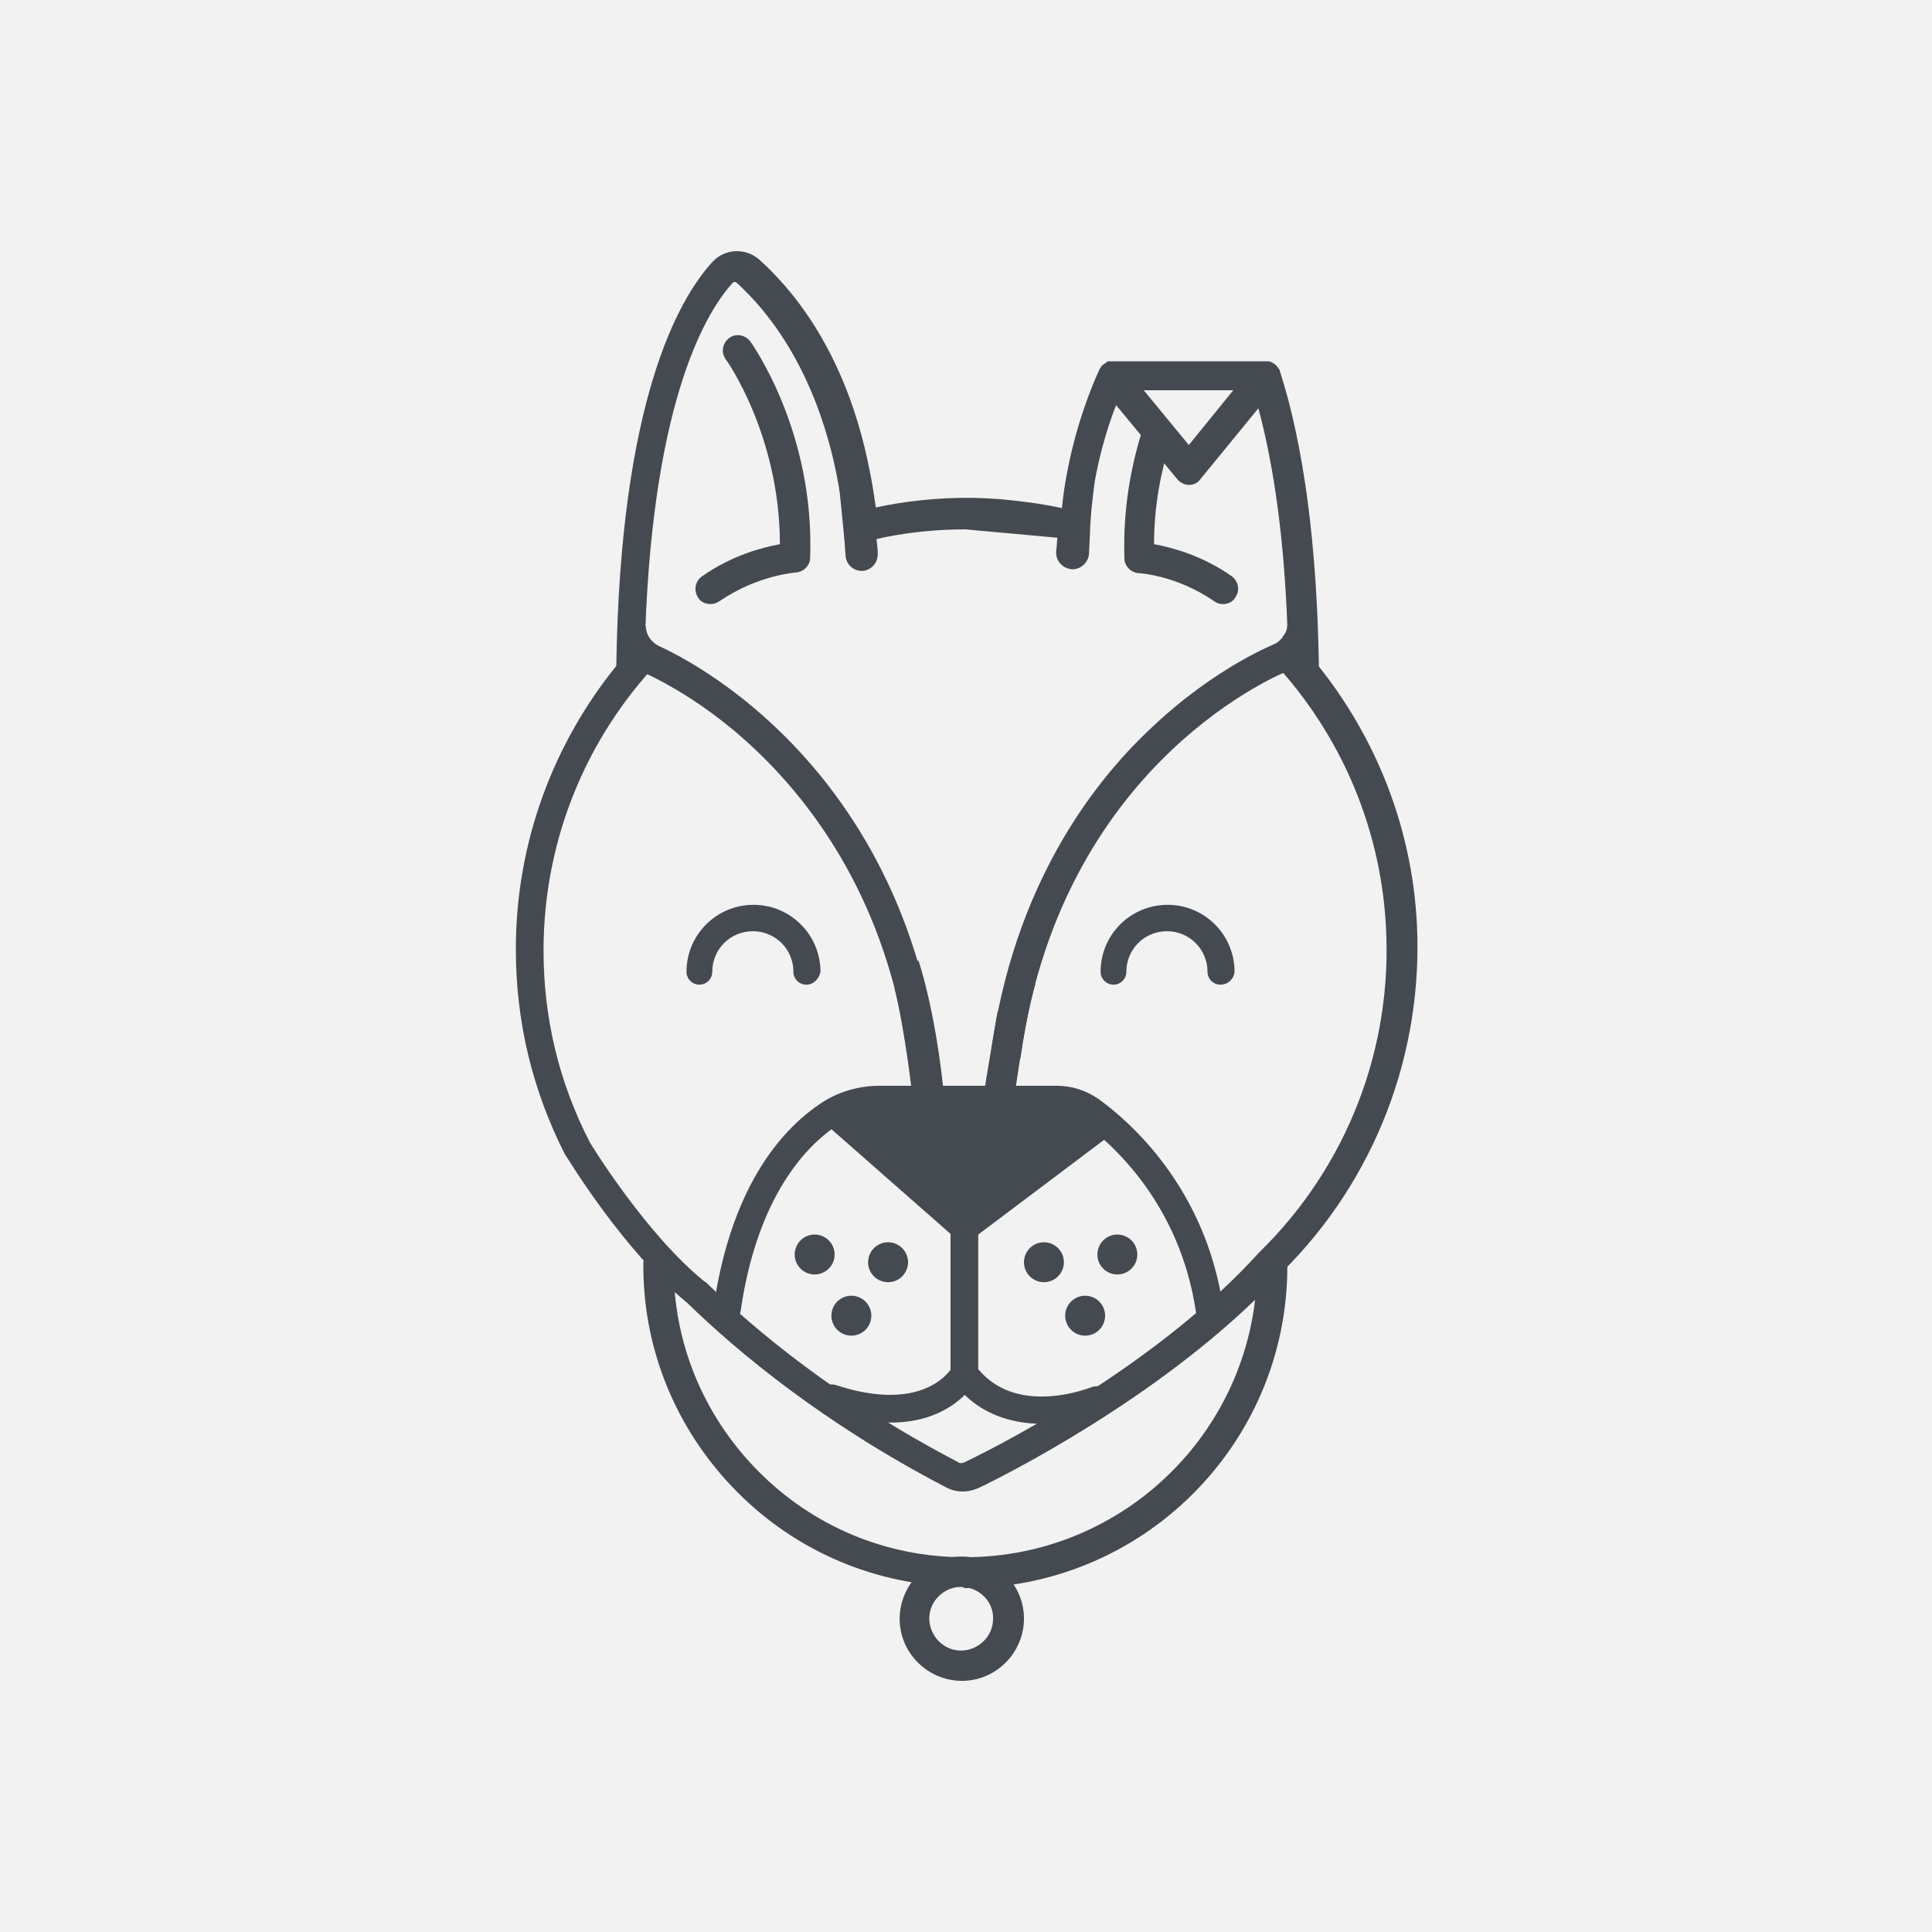
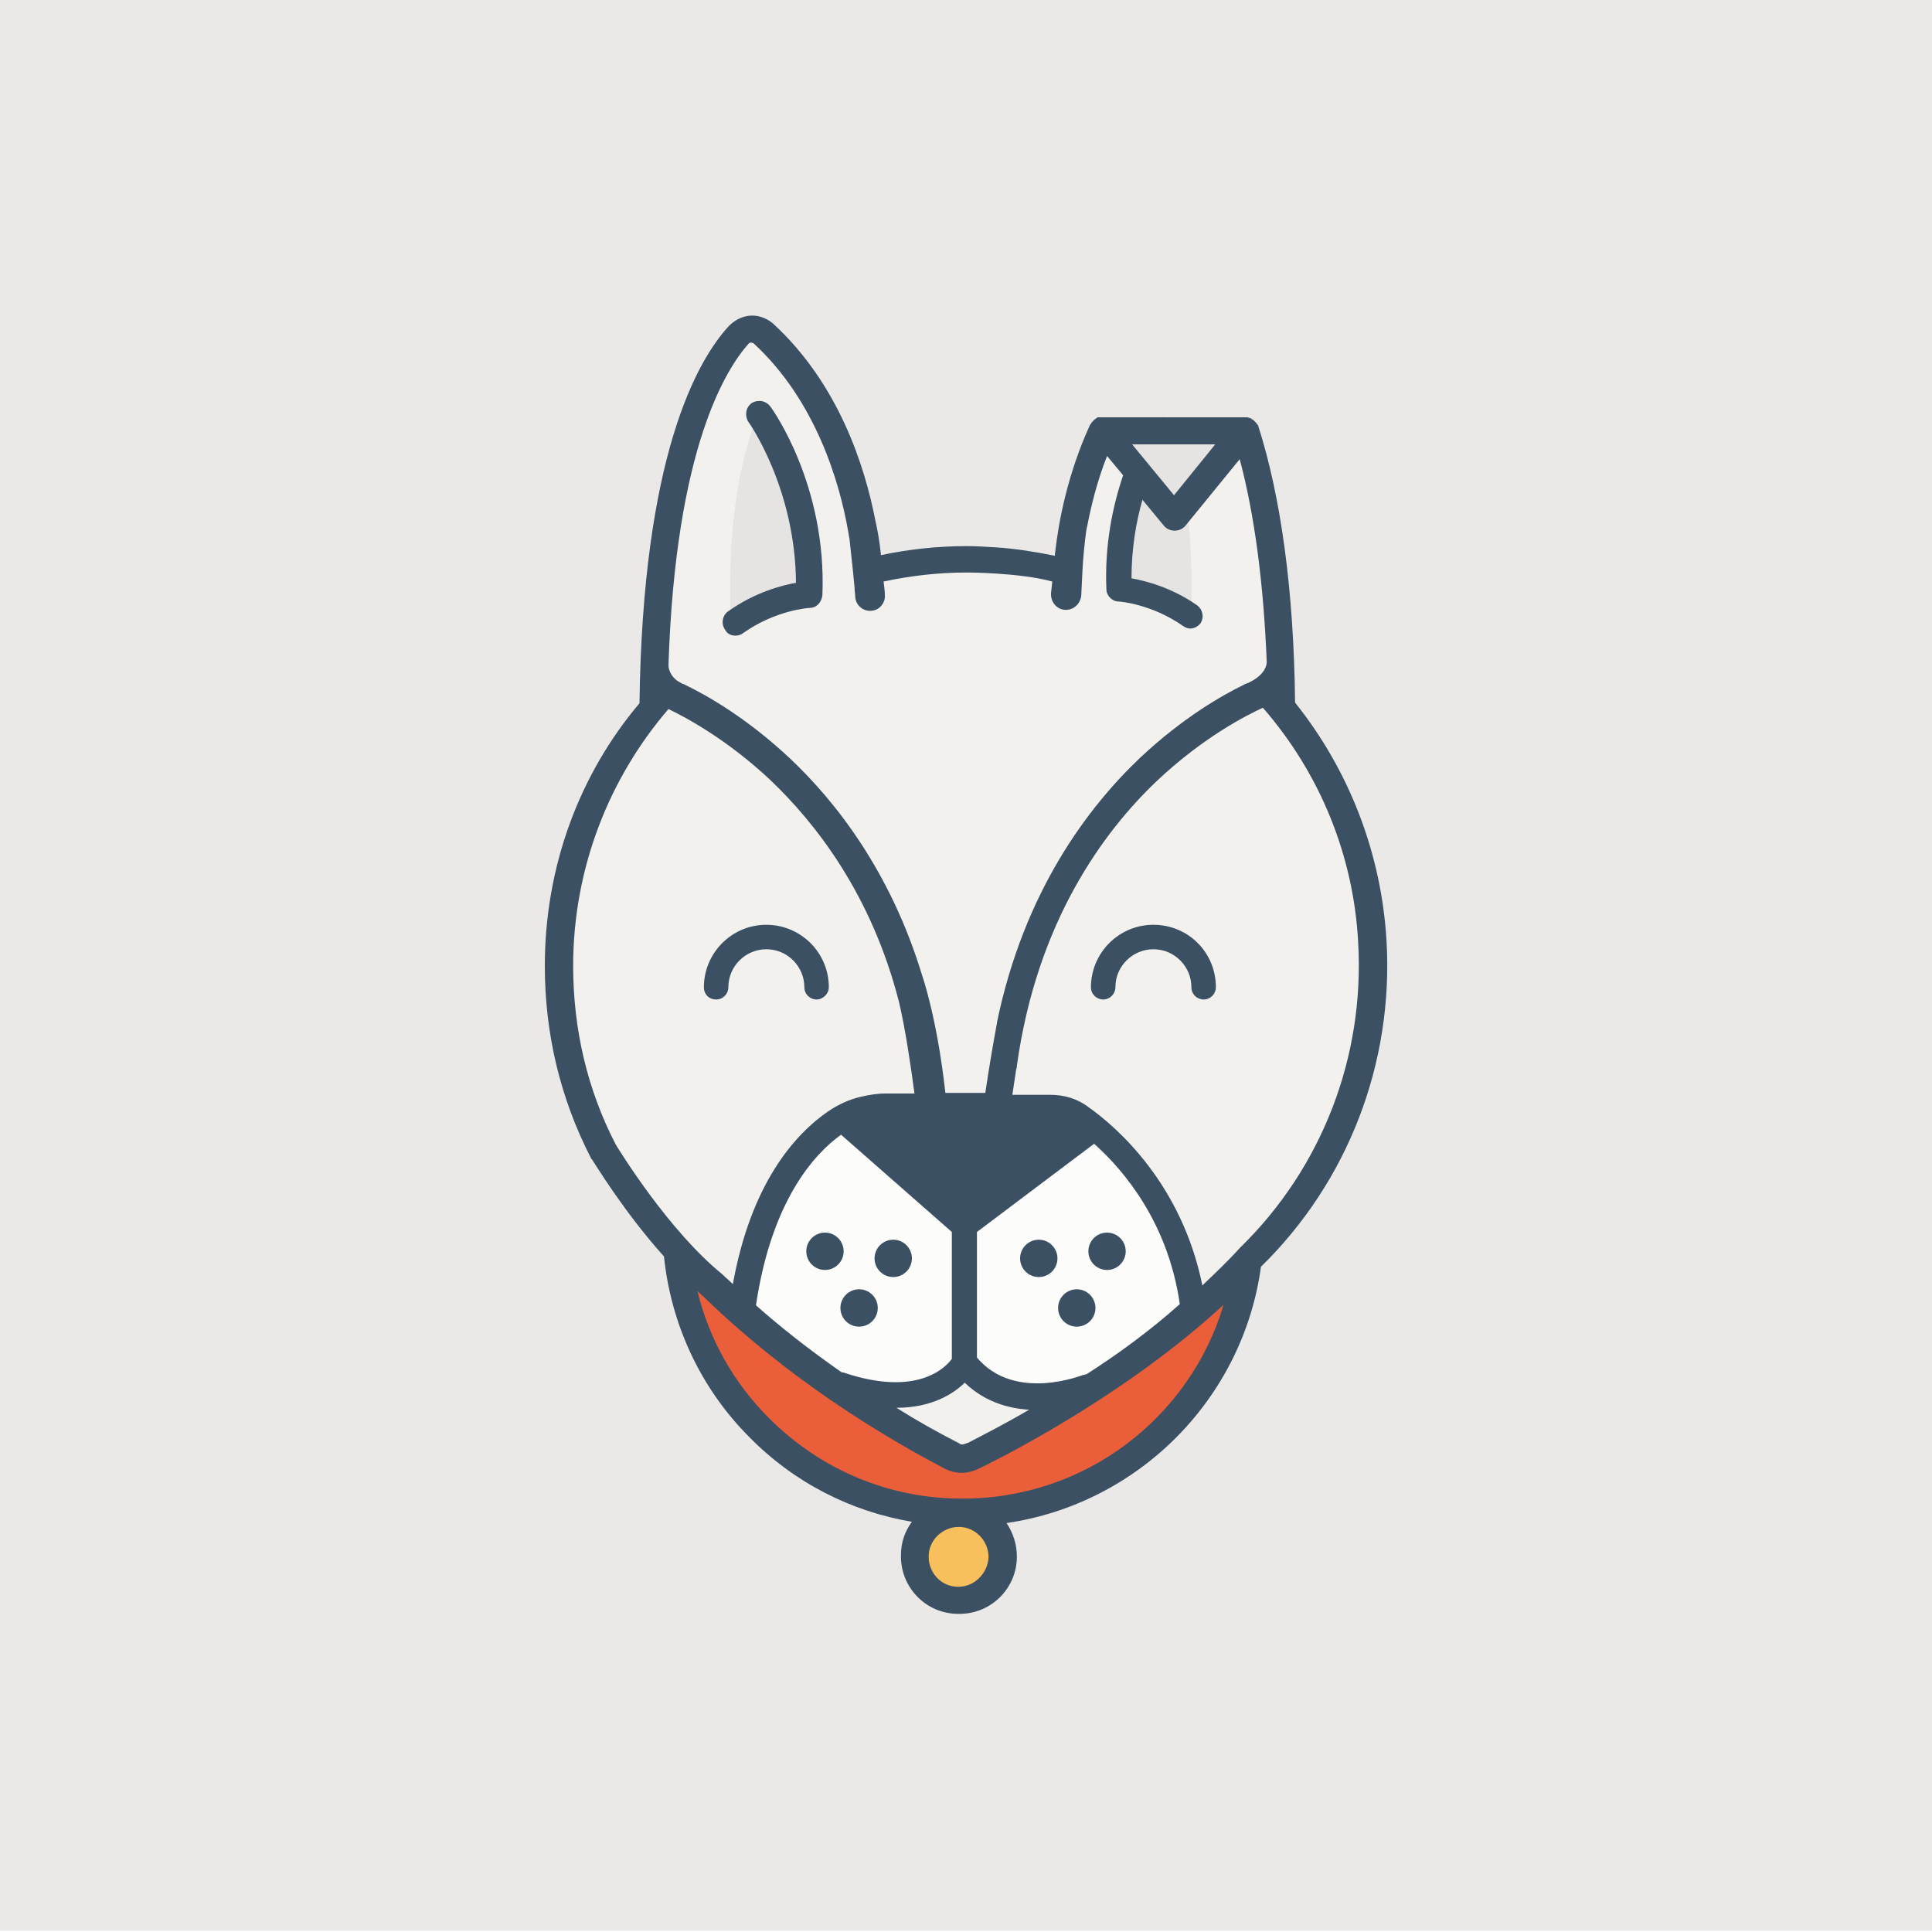
<svg xmlns="http://www.w3.org/2000/svg" version="1.1" id="Layer_1" x="0px" y="0px" viewBox="0 0 300 300" enable-background="new 0 0 300 300" xml:space="preserve">
-   <rect fill="#F2F2F2" width="300" height="300" />
+   <rect y="-0.2" fill="#EAE9E8" width="300" height="300" />
  <g>
+     <circle fill="#EA5F39" cx="149.3" cy="192" r="44.2" />
+     <path fill="#F3F1EE" d="M213.1,149.1c0-16.1-6-30.8-15.8-42.1l1-0.3c2.9-13.1-5.6-38.9-5.6-38.9c-6.4-2.4-21.1,0-21.1,0   c-2.6,1.9-4.5,11.8-5.6,19.7c-5.3-1.4-10.9-2.2-16.7-2.2c-5.1,0-10.1,0.6-14.9,1.8c-4.6-31.9-18.8-35.4-18.8-35.4   c-15.7,14.8-14.7,53-14.7,53c0.3,0.6,0.7,1.1,1.2,1.5c-10.3,11.3-16.6,26.4-16.6,42.9c0,18.2,7.7,34.7,20,46.3l0,0l0,0   c4.2,4,9,7.4,14.1,10.1l29.7,21.2l37.2-23.6l0.2-2.5C202.7,189.1,213.1,170.3,213.1,149.1z" />
+     <circle fill="#F8C05D" cx="148.9" cy="241.7" r="6.8" />
+     <path fill="#E5E4E3" d="M117.6,64.8c0,0-5.1,10.3-4.1,32.2c0,0,11.1-3.8,11.7-5.2C125.7,90.3,123.9,68,117.6,64.8z" />
+     <path fill="#E5E4E3" d="M180.8,64.5c0,0,5.1,10.3,4.1,32.2c0,0-11.1-3.8-11.7-5.2C172.7,90,174.5,67.7,180.8,64.5z" />
+     <polygon fill="#E5E4E3" points="191.7,66.9 183.5,80.6 172.9,67.8  " />
+     <path fill="#FCFCFB" d="M133.3,218l16-5.2l12.1,5.2l10.5-3.6l14.6-11.2l-4.7-16l-17-13L131,173c0,0-13,8.8-15.4,30.2L133.3,218" />
    <g>
-       <g>
-         <g>
-           <path fill="#444A50" d="M143.3,166c-1.2,0-2.2-0.9-2.3-2c-3.3-24-14.7-39-23.5-47.4C108,107.5,99.1,104.1,99,104      c-1.2-0.5-1.8-1.8-1.4-3c0.5-1.2,1.8-1.8,3-1.4c0.4,0.1,9.7,3.7,19.9,13.4c9.4,8.9,21.5,24.9,25,50.3c0.2,1.3-0.7,2.5-2,2.6      C143.5,166,143.4,166,143.3,166z" />
-         </g>
-       </g>
-     </g>
-     <g>
-       <g>
-         <g>
-           <path fill="#444A50" d="M156.2,165.9c-0.1,0-0.2,0-0.3,0c-1.3-0.2-2.2-1.4-2-2.6c3.5-25.4,15.4-41.4,24.8-50.2      c10.2-9.7,19.5-13.2,19.9-13.4c1.2-0.5,2.6,0.2,3,1.4c0.5,1.2-0.2,2.6-1.4,3l0,0c-0.1,0-9,3.5-18.5,12.6      c-8.8,8.4-19.9,23.3-23.2,47.3C158.4,165.1,157.4,165.9,156.2,165.9z" />
-         </g>
-       </g>
-     </g>
-     <g>
-       <g>
-         <g>
-           <path fill="#444A50" d="M131.4,166.1" />
-         </g>
-       </g>
-     </g>
-     <g>
-       <g>
-         <g>
-           <path fill="#444A50" d="M149.3,246.4c-13.2-0.2-25.6-5.4-34.9-14.8c-9.4-9.5-14.6-22.1-14.5-35.4c0-1.3,1.1-2.3,2.4-2.3      c1.3,0,2.3,1.1,2.3,2.4c-0.1,12.1,4.6,23.5,13.1,32.1c8.5,8.6,19.9,13.4,32,13.4c25,0.1,45.4-20.1,45.5-45.1      c0-1.3,1.1-2.3,2.4-2.3c0,0,0,0,0,0c1.3,0,2.3,1.1,2.3,2.4c-0.1,27.6-22.6,49.9-50.2,49.8C149.6,246.4,149.5,246.4,149.3,246.4z      " />
-         </g>
-       </g>
-     </g>
-     <g>
-       <g>
-         <path fill="#444A50" d="M100.3,97.2c0,0-0.2,1.8,1.9,3.1C102.3,100.3,98.2,99,100.3,97.2z" />
-       </g>
-     </g>
-     <g>
-       <g>
-         <path fill="#444A50" d="M101.2,99.5c0,0,0.4,0.6,2,1.3C103.2,100.8,101.1,103,101.2,99.5z" />
-       </g>
-     </g>
-     <g>
-       <g>
-         <path fill="#444A50" d="M199.9,96.6c0,0,0.2,1.5-0.8,2.3C199.2,98.8,201.7,99.2,199.9,96.6z" />
-       </g>
-     </g>
-     <g>
-       <g>
-         <g>
-           <path fill="#444A50" d="M110.3,93.8c-0.7,0-1.5-0.3-1.9-1c-0.7-1.1-0.5-2.5,0.6-3.3c4.7-3.3,9.4-4.5,12.1-5      c0-16.9-8.3-28.6-8.4-28.7c-0.8-1.1-0.5-2.5,0.5-3.3c1.1-0.8,2.5-0.5,3.3,0.5c0.4,0.6,10,14.1,9.3,33.6c0,1.2-1,2.2-2.2,2.3      c-0.1,0-5.9,0.4-11.8,4.4C111.2,93.7,110.8,93.8,110.3,93.8z" />
-         </g>
-       </g>
-     </g>
-     <g>
-       <g>
-         <path fill="#444A50" d="M191.3,89.5c-4.7-3.3-9.4-4.5-12.1-5c0-6,1.1-11.4,2.5-15.8l-3.5-4.3c-2.1,5.8-3.9,13.4-3.6,22.3     c0,1.2,1,2.2,2.2,2.3c0.1,0,5.9,0.3,11.8,4.4c0.4,0.3,0.9,0.4,1.3,0.4c0.7,0,1.5-0.3,1.9-1C192.6,91.7,192.3,90.3,191.3,89.5z" />
-       </g>
-     </g>
-     <g>
-       <g>
-         <g>
-           <path fill="#444A50" d="M187.8,205.5c-1,0-1.9-0.8-2.1-1.8c-2.5-16.9-13.2-26.3-17.7-29.5c-1.1-0.8-2.5-1.3-3.9-1.3h-27.5      c-2.5,0-4.9,0.7-7,2.1c-4.3,3-12,10.6-14.6,28.6c-0.2,1.2-1.2,2-2.4,1.8c-1.2-0.2-2-1.2-1.8-2.4c2.7-18.6,10.4-27.4,16.4-31.5      c2.7-1.9,6-2.9,9.4-2.9h27.5c2.3,0,4.5,0.7,6.4,2c4.9,3.5,16.7,13.8,19.4,32.3c0.2,1.2-0.6,2.2-1.8,2.4      C188,205.5,187.9,205.5,187.8,205.5z" />
-         </g>
-       </g>
-     </g>
-     <g>
-       <g>
-         <g>
-           <path fill="#444A50" d="M149.2,261c-5.3-0.1-9.6-4.5-9.5-9.8s4.5-9.6,9.8-9.5c5.3,0.1,9.6,4.5,9.5,9.8      C158.9,256.8,154.5,261.1,149.2,261z M149.3,246.4c-2.7,0-5,2.2-5,4.9s2.2,5,4.9,5c2.7,0,5-2.2,5-4.9      C154.3,248.7,152.1,246.5,149.3,246.4z" />
-         </g>
-       </g>
-     </g>
-     <g>
-       <g>
-         <g>
-           <g>
-             <circle fill="#444A50" cx="162.1" cy="196" r="3.1" />
-           </g>
-         </g>
-       </g>
-     </g>
-     <g>
-       <g>
-         <g>
-           <g>
-             <circle fill="#444A50" cx="173.5" cy="194.8" r="3.1" />
-           </g>
-         </g>
-       </g>
-     </g>
-     <g>
-       <g>
-         <g>
-           <g>
-             <circle fill="#444A50" cx="168.5" cy="204.3" r="3.1" />
-           </g>
-         </g>
-       </g>
-     </g>
-     <g>
-       <g>
-         <g>
-           <g>
-             <circle fill="#444A50" cx="126.5" cy="194.8" r="3.1" />
-           </g>
-         </g>
-       </g>
-     </g>
-     <g>
-       <g>
-         <g>
-           <g>
-             <circle fill="#444A50" cx="137.9" cy="196" r="3.1" />
-           </g>
-         </g>
-       </g>
-     </g>
-     <g>
-       <g>
-         <g>
-           <g>
-             <circle fill="#444A50" cx="132.2" cy="204.3" r="3.1" />
-           </g>
-         </g>
-       </g>
-     </g>
-     <g>
-       <g>
-         <path fill="#444A50" d="M172.3,216.6c-0.5-1.1-1.7-1.6-2.8-1.2c-0.1,0-11.4,4.7-17.6-2.8v-20.9l20.6-15.5c0.8-1-3.6-4.1-4.2-5.2     c-0.6-1.2-1.7-1.9-3-1.9h-32.1c-0.8,0-1.5,0.4-1.9,1.1c-0.4,0.7-3.9,3.4-3.5,4l19.8,17.4v21.1c-1.1,1.5-5.8,6.3-17.7,2.4     c-1.1-0.4-2.3,0.2-2.7,1.4c-0.4,1.1,0.2,2.3,1.4,2.7c3.8,1.2,7,1.7,9.7,1.7c6,0,9.6-2.4,11.5-4.3c3.5,3.4,8,4.5,12.2,4.5     c3.6,0,7-0.9,9.2-1.8C172.3,219,172.8,217.7,172.3,216.6z" />
-       </g>
-     </g>
-     <g>
-       <g>
-         <path fill="#444A50" d="M220,143.2c-0.8-14.6-6.2-28.4-15.2-39.7c-0.3-18.7-2.3-34.2-6.1-46c0-0.1-0.1-0.2-0.1-0.2c0,0,0,0,0,0     c0,0,0,0,0,0c0,0-0.1-0.1-0.1-0.1c0-0.1-0.1-0.1-0.1-0.2c0,0-0.1-0.1-0.1-0.1c0-0.1-0.1-0.1-0.1-0.1c0,0-0.1-0.1-0.1-0.1     c0,0-0.1-0.1-0.1-0.1c0,0-0.1-0.1-0.1-0.1c-0.1,0-0.1-0.1-0.2-0.1c0,0-0.1,0-0.1-0.1c-0.1,0-0.1-0.1-0.2-0.1c0,0-0.1,0-0.1,0     c-0.1,0-0.1,0-0.2-0.1c0,0-0.1,0-0.1,0c-0.1,0-0.2,0-0.4,0h-23.8c-0.1,0-0.2,0-0.3,0c0,0-0.1,0-0.1,0c-0.1,0-0.1,0-0.2,0     c0,0-0.1,0-0.1,0c-0.1,0-0.1,0-0.2,0.1c0,0-0.1,0-0.1,0.1c-0.1,0-0.1,0.1-0.2,0.1c0,0-0.1,0.1-0.1,0.1c-0.1,0-0.1,0.1-0.2,0.1     c0,0-0.1,0.1-0.1,0.1c0,0-0.1,0.1-0.1,0.1c0,0-0.1,0.1-0.1,0.1c0,0.1-0.1,0.1-0.1,0.2c0,0,0,0.1-0.1,0.1c0,0.1-0.1,0.1-0.1,0.2     c0,0,0,0,0,0c0,0,0,0,0,0c-3.7,8.2-5.2,16.1-5.7,20.5h0c0,0,0,0,0,0c0,0.4-0.1,0.7-0.1,1c-3.2-0.7-6.4-1.1-9.7-1.4     c-1.6-0.1-3.3-0.2-4.9-0.2c-4.9,0-9.7,0.5-14.3,1.5c-0.3-2-0.6-4.1-1-5.9l0,0c-1.7-8.8-6-22.5-17-32.5c-1-0.9-2.2-1.4-3.6-1.4     c-1.4,0-2.8,0.6-3.8,1.7c-5.3,5.8-14.3,21.7-14.9,62.7c-9.7,12-15.6,27.3-15.6,44c0,11.3,2.6,22,7.7,32c0,0,0.1,0.1,0.1,0.1     c0.4,0.6,9,14.8,18.8,22.8c7.8,7.6,21.1,18.7,40.1,28.6c0.9,0.5,1.8,0.7,2.7,0.7c1.3,0,2.4-0.5,3.2-0.9     c6.9-3.4,30.7-16,46.5-33.3C213.5,183.2,221.1,163.5,220,143.2z M191.5,60.6l-6.9,8.5l-7-8.5H191.5z M164.2,83.5     c-0.1,0.7-0.1,1.4-0.2,2.1c-0.1,1.5,1,2.7,2.5,2.8c1.4,0,2.5-1.1,2.6-2.4l0.2-4.4v0c0.2-3.7,0.7-6.7,0.7-6.9     c0.6-3.3,1.6-7.4,3.3-11.8l9.5,11.5c0.4,0.5,1.1,0.9,1.8,0.9c0,0,0,0,0,0c0.7,0,1.4-0.3,1.8-0.9l9-11c2.5,9.3,4,20.6,4.5,33.8     c0,0.5-0.3,2.3-3.4,3.6c0,0,0.1,0,0.1,0c-0.2,0.1-0.4,0.2-0.5,0.2c0,0-0.1,0-0.1,0l0,0c0.2,0.2,0.3,0.3,0.5,0.5     c11.1,11.3,17.8,26.2,18.7,42.2c1.1,19-6,37.4-19.6,50.7c0,0-0.1,0.1-0.1,0.1c-15.2,16.8-38.4,29-45.2,32.3     c-0.5,0.3-0.9,0.4-1.1,0.4c-0.1,0-0.2,0-0.5-0.2c-18.6-9.7-31.5-20.5-39.1-27.9c-0.1,0-0.1-0.1-0.2-0.1     c-8.9-7.2-17.2-20.6-17.8-21.6c-4.8-9.3-7.2-19.3-7.2-29.8c0-18,7.3-34.4,19.2-46.2c-0.1,0-0.1,0-0.2-0.1     c-0.1-0.1-0.3-0.1-0.4-0.2c-0.1,0-0.1-0.1-0.2-0.1c-0.1-0.1-0.2-0.1-0.3-0.2c-0.1,0-0.1-0.1-0.2-0.1c-0.1-0.1-0.2-0.1-0.3-0.2     c0,0-0.1-0.1-0.1-0.1c-0.1-0.1-0.2-0.1-0.2-0.2c0,0-0.1-0.1-0.1-0.1c-0.1-0.1-0.2-0.1-0.2-0.2c0,0,0,0-0.1-0.1     c-1.2-0.9-1.1-1.8-1.1-1.8c1.3-36.7,9.8-50,13.6-54.1c0.1-0.1,0.2-0.1,0.3-0.1c0.1,0,0.2,0,0.4,0.2c10.4,9.6,14.3,23.2,15.7,31.3     l0,0c0,0,0,0,0,0c0.1,0.4,0.1,0.8,0.2,1.2c0,0.3,0.5,4.6,0.8,8.3c0,0.1,0,0.1,0,0.1c0,0,0,0,0,0c0,0.5,0.1,0.9,0.1,1.4     c0.1,1.5,1.5,2.6,3,2.3c1.2-0.3,2-1.3,2-2.6c0-0.7-0.1-1.4-0.2-2.3c4.4-1,9.1-1.5,13.8-1.5" />
-       </g>
-     </g>
-     <g>
-       <path fill="#444A50" d="M125.2,152.9c-1.1,0-2-0.9-2-2c0-3.5-2.8-6.3-6.3-6.3c-3.5,0-6.3,2.8-6.3,6.3c0,1.1-0.9,2-2,2    c-1.1,0-2-0.9-2-2c0-5.8,4.7-10.4,10.4-10.4c5.8,0,10.4,4.7,10.4,10.4C127.2,152,126.3,152.9,125.2,152.9z" />
-     </g>
-     <g>
-       <path fill="#444A50" d="M189.5,152.9c-1.1,0-2-0.9-2-2c0-3.5-2.8-6.3-6.3-6.3c-3.5,0-6.3,2.8-6.3,6.3c0,1.1-0.9,2-2,2    c-1.1,0-2-0.9-2-2c0-5.8,4.7-10.4,10.4-10.4c5.8,0,10.4,4.7,10.4,10.4C191.6,152,190.7,152.9,189.5,152.9z" />
-     </g>
-     <g>
-       <path fill="#444A50" d="M142.6,149.1c0,0,3.8,10.8,4.6,29.7h-4.6c0,0-1.3-15.4-3.7-25.4L142.6,149.1z" />
-     </g>
-     <g>
-       <path fill="#444A50" d="M156.4,178.9c0,0,2.2-19.1,4.4-26.2l-5.9,4.4c0,0-3.3,18.9-3.3,21.4L156.4,178.9z" />
+       <circle fill="#3B5062" cx="161.3" cy="195.4" r="2.9" />
+       <circle fill="#3B5062" cx="171.9" cy="194.3" r="2.9" />
+       <circle fill="#3B5062" cx="167.2" cy="203.1" r="2.9" />
+       <circle fill="#3B5062" cx="128.1" cy="194.3" r="2.9" />
+       <circle fill="#3B5062" cx="138.7" cy="195.4" r="2.9" />
+       <circle fill="#3B5062" cx="133.4" cy="203.1" r="2.9" />
+       <path fill="#3B5062" d="M111.2,155.2c1.1,0,1.9-0.9,1.9-1.9c0-3.3,2.7-5.9,5.9-5.9c3.3,0,5.9,2.7,5.9,5.9c0,1.1,0.9,1.9,1.9,1.9    s1.9-0.9,1.9-1.9c0-5.4-4.4-9.7-9.7-9.7c-5.4,0-9.7,4.4-9.7,9.7C109.3,154.4,110.1,155.2,111.2,155.2z" />
+       <path fill="#3B5062" d="M179.1,143.6c-5.4,0-9.7,4.4-9.7,9.7c0,1.1,0.9,1.9,1.9,1.9c1.1,0,1.9-0.9,1.9-1.9c0-3.3,2.7-5.9,5.9-5.9    c3.3,0,5.9,2.7,5.9,5.9c0,1.1,0.9,1.9,1.9,1.9c1.1,0,1.9-0.9,1.9-1.9C188.8,147.9,184.5,143.6,179.1,143.6z" />
+       <path fill="#3B5062" d="M215.3,146.1c-0.8-13.6-5.8-26.5-14.2-37c-0.2-17.5-2.2-31.9-5.7-42.9c0-0.1-0.1-0.2-0.1-0.2c0,0,0,0,0,0    c0,0,0,0,0,0c0,0,0-0.1-0.1-0.1c0-0.1-0.1-0.1-0.1-0.2c0,0-0.1-0.1-0.1-0.1c0,0-0.1-0.1-0.1-0.1c0,0-0.1-0.1-0.1-0.1    c0,0-0.1-0.1-0.1-0.1c0,0-0.1-0.1-0.1-0.1c-0.1,0-0.1-0.1-0.2-0.1c0,0-0.1,0-0.1-0.1c-0.1,0-0.1-0.1-0.2-0.1c0,0-0.1,0-0.1,0    c-0.1,0-0.1,0-0.2-0.1c0,0-0.1,0-0.1,0c-0.1,0-0.2,0-0.3,0h-22.2c-0.1,0-0.2,0-0.3,0c0,0-0.1,0-0.1,0c-0.1,0-0.1,0-0.2,0    c0,0-0.1,0-0.1,0c-0.1,0-0.1,0-0.2,0.1c0,0-0.1,0-0.1,0.1c-0.1,0-0.1,0.1-0.2,0.1c0,0-0.1,0.1-0.1,0.1c0,0-0.1,0.1-0.1,0.1    c0,0-0.1,0.1-0.1,0.1c0,0-0.1,0.1-0.1,0.1c0,0,0,0.1-0.1,0.1c0,0.1-0.1,0.1-0.1,0.2c0,0,0,0.1-0.1,0.1c0,0.1-0.1,0.1-0.1,0.2    c0,0,0,0,0,0c0,0,0,0,0,0c-3.5,7.7-4.8,15-5.3,19.2h0c0,0,0,0,0,0c0,0.3-0.1,0.6-0.1,0.9l0,0l0,0c0,0,0,0,0,0.1    c-3-0.6-6-1.1-9.1-1.3c-1.5-0.1-3.1-0.2-4.6-0.2c-4.6,0-9,0.5-13.3,1.4c-0.2-1.9-0.5-3.8-0.9-5.5l0,0c-1.6-8.2-5.6-21-15.8-30.4    c-0.9-0.8-2.1-1.3-3.3-1.3c-1.3,0-2.6,0.6-3.6,1.6c-5,5.4-13.4,20.3-13.9,58.6C90,120.2,84.6,134.5,84.6,150    c0,10.5,2.4,20.6,7.2,29.9c0,0,0,0.1,0.1,0.1c0.3,0.4,4.9,8.1,11.2,15.1c1.1,10.6,5.7,20.5,13.3,28.1c6.9,7,15.7,11.5,25.2,13.1    c-1.1,1.5-1.7,3.2-1.7,5.2c-0.1,5,3.9,9.1,8.9,9.1c5,0.1,9.1-3.9,9.1-8.9c0-1.9-0.6-3.7-1.6-5.2c20.5-3,36.7-19.3,39.5-39.8    c0,0,0,0,0,0C209.3,183.5,216.4,165.1,215.3,146.1z M210.9,146.4c1,17.7-5.6,34.9-18.3,47.3c0,0-0.1,0.1-0.1,0.1    c-1.8,2-3.8,3.9-5.8,5.8c-3.2-15.8-13.3-24.6-17.7-27.7c-1.7-1.3-3.8-1.9-5.9-1.9h-5.9c0.2-1.3,0.4-2.6,0.6-4    c0.1-0.2,0.1-0.3,0.1-0.5c3.1-22.4,13.5-36.4,21.7-44.2c7.3-6.9,14.1-10.3,16.5-11.4C204.9,120,210.2,132.8,210.9,146.4z     M130.6,176.2l17.2,15.1V211c-1,1.4-5.4,5.9-16.6,2.2c-0.2-0.1-0.3-0.1-0.5-0.1c-5.3-3.7-9.7-7.2-13.3-10.4c0,0,0-0.1,0-0.1    C119.8,186.5,126.4,179.2,130.6,176.2z M149.8,214.7c2.9,2.8,6.5,4,10,4.2c-4.1,2.4-7.5,4.1-9.4,5.1c-0.5,0.2-0.8,0.3-1,0.3    c-0.1,0-0.2,0-0.5-0.2c-3.5-1.8-6.7-3.6-9.7-5.5C144.7,218.6,148.1,216.4,149.8,214.7z M168.7,213.4c-0.2,0-0.3,0.1-0.5,0.1    c-0.1,0-10.6,4.3-16.5-2.7v-19.5l18.2-13.7c4.8,4.3,11.5,12.4,13.3,24.9c0,0,0,0,0,0C178.5,206.7,173.4,210.4,168.7,213.4z     M188.7,69l-6.4,7.9l-6.5-7.9H188.7z M116.3,53.3c0.1-0.1,0.2-0.1,0.3-0.1c0.1,0,0.2,0,0.4,0.1c9.7,8.9,13.4,21.7,14.7,29.2l0,0    c0,0,0,0,0,0c0.1,0.4,0.1,0.8,0.2,1.1c0,0.2,0.5,4.3,0.8,7.7c0,0.1,0,0.1,0,0.1c0,0,0,0,0,0c0,0.4,0.1,0.9,0.1,1.3    c0.1,1.4,1.4,2.4,2.8,2.1c1.1-0.2,1.9-1.3,1.8-2.4c0-0.6-0.1-1.3-0.2-2.1c4.2-0.9,8.5-1.4,12.9-1.4c0,0,8.2,0,13.3,1.4    c0,0,0,0,0,0l-0.2,1.8c0,0,0,0.1,0,0.1c0,0,0,0.1,0,0.1l0,0l0,0c0,1.3,1,2.4,2.3,2.4c1.3,0,2.3-1,2.4-2.3l0.2-4.1l0,0    c0.2-3.4,0.6-6.3,0.7-6.5c0.6-3.1,1.5-6.9,3.1-11l2.5,3c-1.6,4.7-2.9,10.8-2.6,17.7c0,1,0.9,1.9,1.9,1.9c0,0,5,0.3,10,3.8    c0.3,0.2,0.7,0.4,1.1,0.4c0.6,0,1.2-0.3,1.6-0.8c0.6-0.9,0.4-2.1-0.5-2.8c-4-2.8-8-3.8-10.2-4.2c0-4.6,0.7-8.7,1.7-12.2l3.3,4    c0.4,0.5,1,0.8,1.7,0.8c0,0,0,0,0,0c0.7,0,1.3-0.3,1.7-0.8l8.4-10.3c2.3,8.6,3.7,19.2,4.2,31.5c0,0.4-0.2,1.9-2.6,3.1    c-0.2,0.1-0.3,0.2-0.5,0.2c0,0,0,0,0,0h0c-0.1,0.1-0.3,0.1-0.4,0.2l0,0l0,0c0,0,0,0,0,0c-3.3,1.6-9.5,5.1-16.2,11.4    c-8,7.6-18,20.7-22.2,41.1l0,0c0,0,0,0,0,0.1c-0.3,1.6-0.6,3.3-0.9,5.1c-0.3,1.7-0.6,3.7-0.9,5.7h-6.2    c-1.3-11.7-3.6-18.2-3.6-18.2l0,0c-4.9-16.2-13.5-27.1-20.5-33.7c-6.7-6.3-12.9-9.8-16.2-11.4l0,0c0,0,0,0,0,0    c-0.2-0.1-0.3-0.2-0.5-0.2c-0.5-0.3-0.9-0.5-1.1-0.7c-1-0.9-1.1-1.9-1.1-2.2C104.9,69.4,112.8,57.2,116.3,53.3z M89,150    c0-15.2,5.6-29.2,14.8-39.9c2.7,1.3,9.1,4.7,15.9,11.1c6.9,6.6,15.6,17.6,19.9,34.4c1,4.3,1.8,9.7,2.4,14.2h-4.5    c-1.3,0-2.5,0.2-3.8,0.5c0,0,0,0,0,0c-1.8,0.4-3.5,1.2-5,2.2c-5.3,3.6-12.1,11.3-14.9,26.9c-0.5-0.5-1-0.9-1.5-1.4    c0,0-0.1-0.1-0.1-0.1c-8.3-6.7-16-19.2-16.6-20.2C91.2,169.2,89,159.8,89,150z M148.8,246.4c-2.6,0-4.6-2.1-4.6-4.7    c0-2.5,2.1-4.6,4.7-4.6c0,0,0,0,0,0c2.5,0,4.6,2.1,4.6,4.7C153.4,244.3,151.3,246.4,148.8,246.4z M149.3,232.7    c-11.3,0-21.9-4.5-29.9-12.5c-5.5-5.5-9.3-12.3-11.1-19.7c0.3,0.3,0.7,0.6,1,0.9c7.3,7.1,19.7,17.4,37.5,26.7    c0.8,0.4,1.7,0.6,2.5,0.6c1.2,0,2.2-0.4,3-0.8c5.7-2.8,23.4-12.1,37.7-25.3C184.8,220.1,168.5,232.8,149.3,232.7z" />
+       <path fill="#3B5062" d="M114.2,98.7c0.4,0,0.8-0.1,1.2-0.4c5.1-3.6,10.2-3.9,10.3-3.9c1.1,0,1.9-0.9,2-2c0.7-17-7.7-28.8-8.1-29.3    c-0.7-0.9-1.9-1.1-2.9-0.5c-0.9,0.7-1.1,1.9-0.5,2.9c0.1,0.1,7.3,10.3,7.4,25c-2.3,0.4-6.4,1.5-10.5,4.4c-0.9,0.6-1.2,1.9-0.5,2.9    C112.9,98.4,113.5,98.7,114.2,98.7z" />
    </g>
  </g>
</svg>
